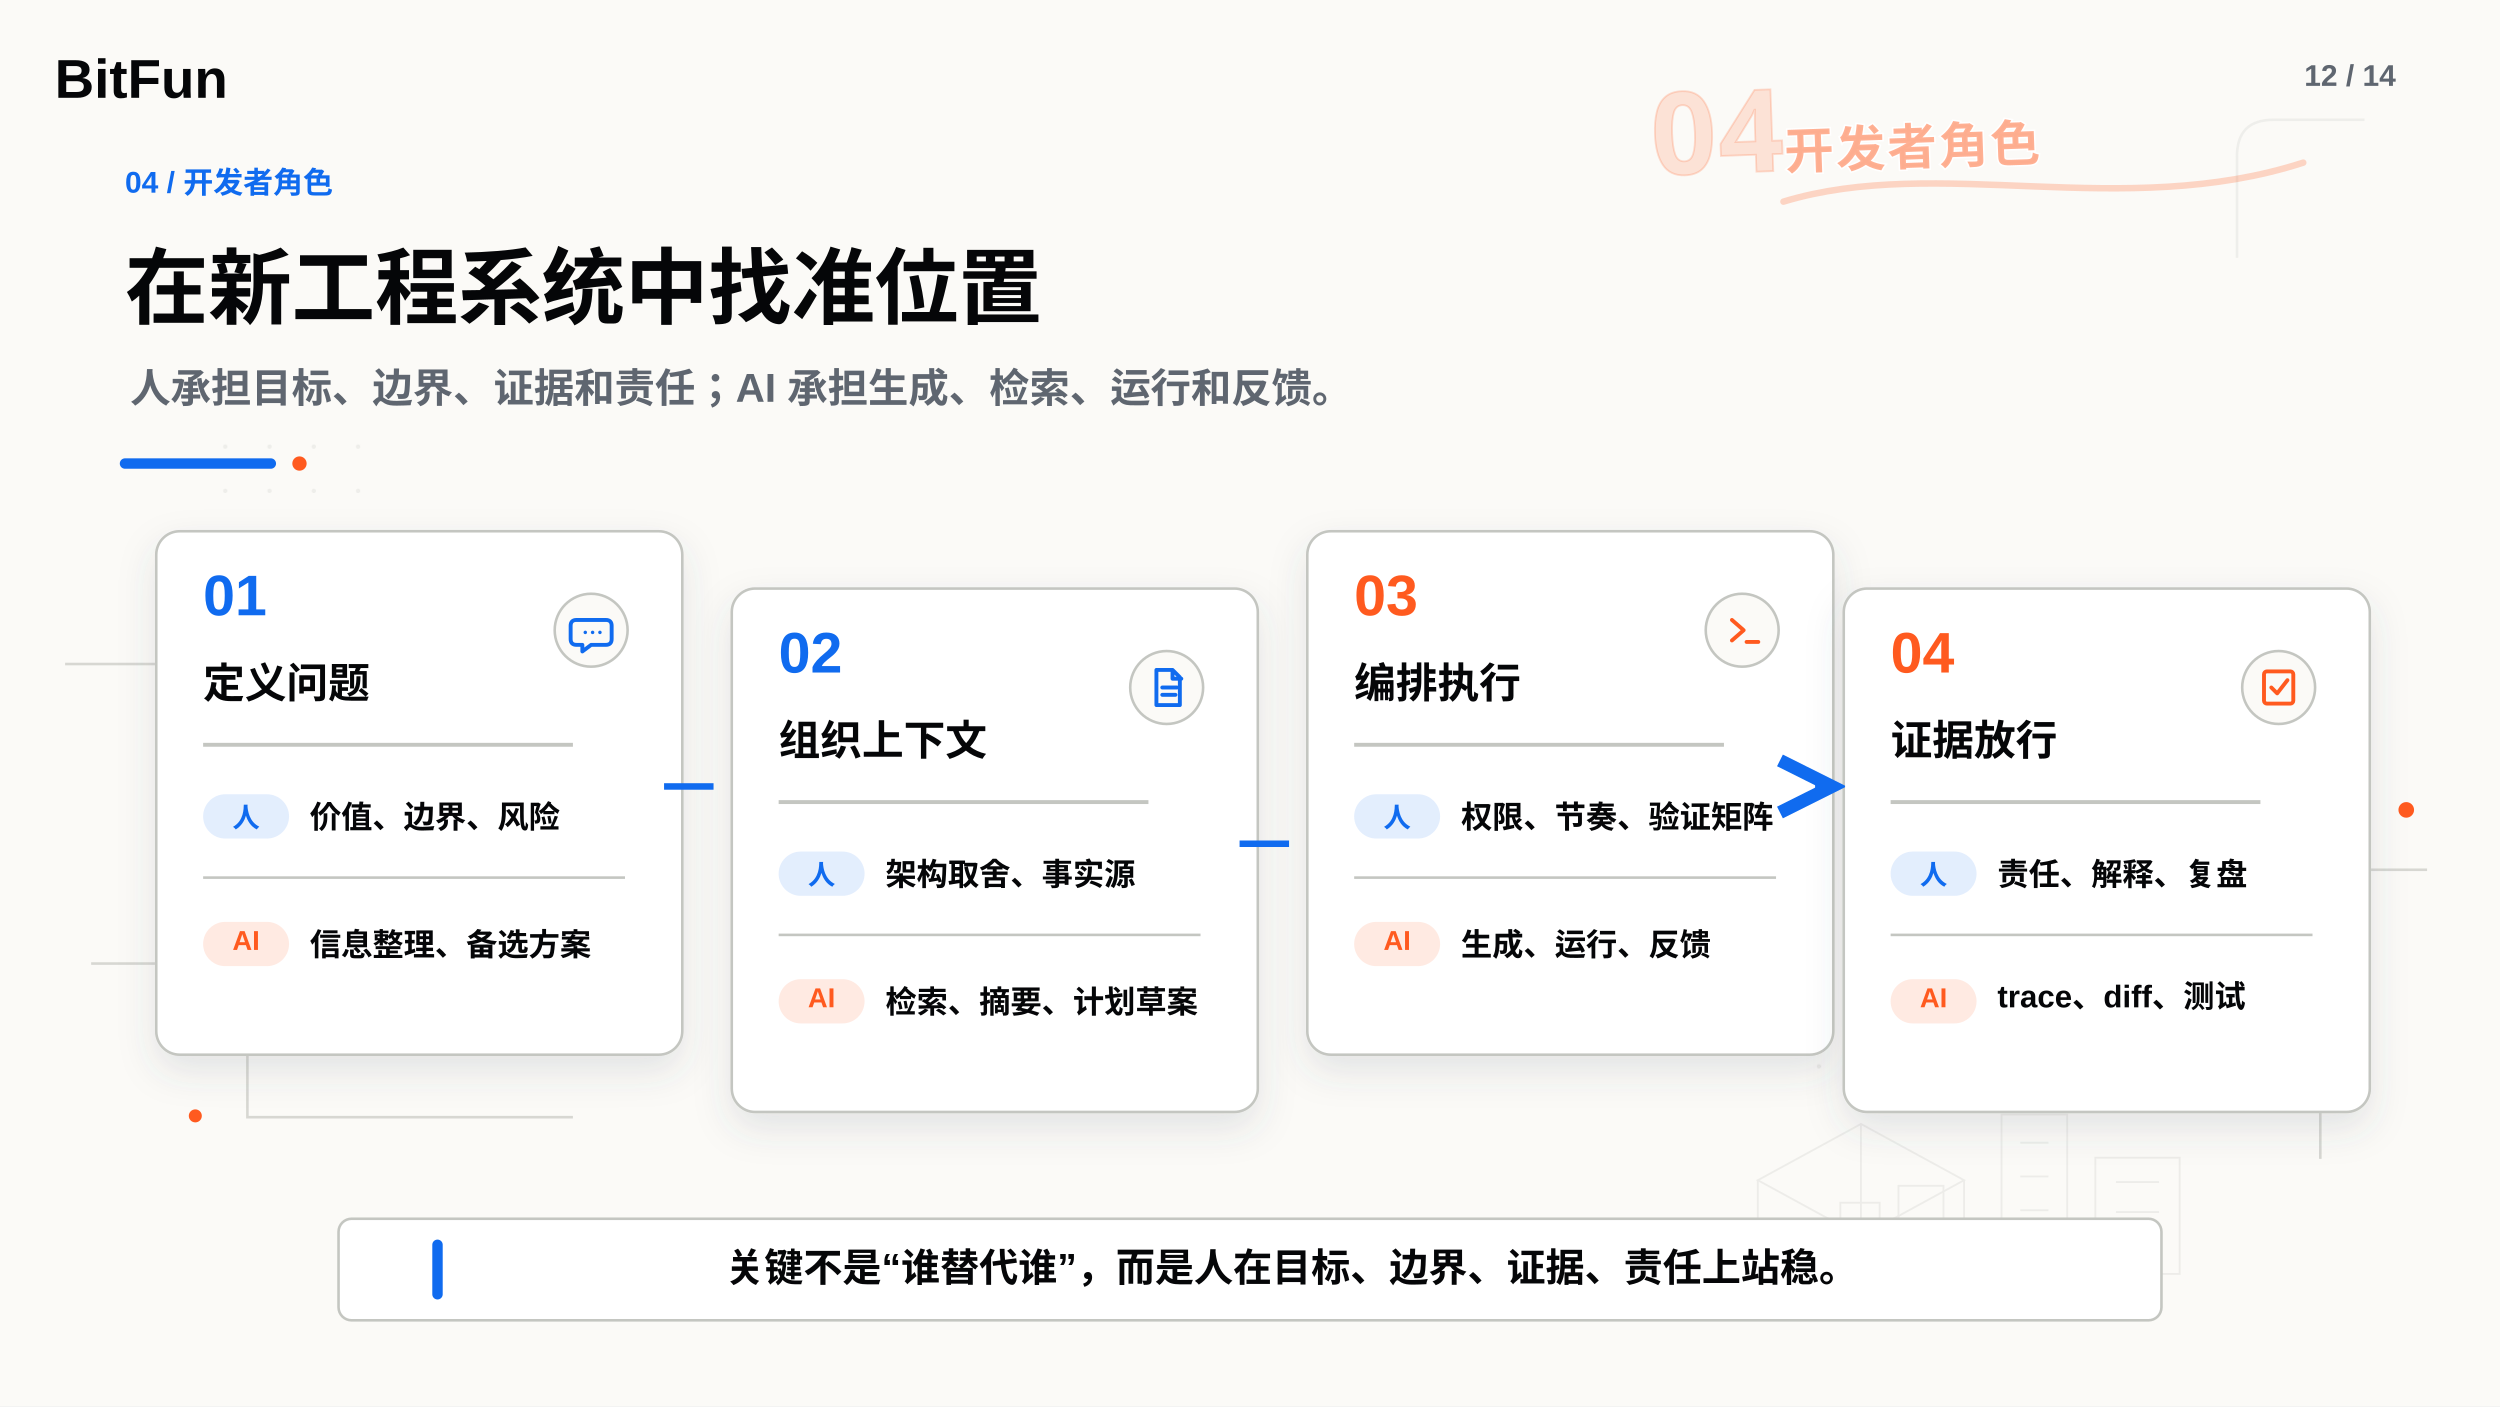
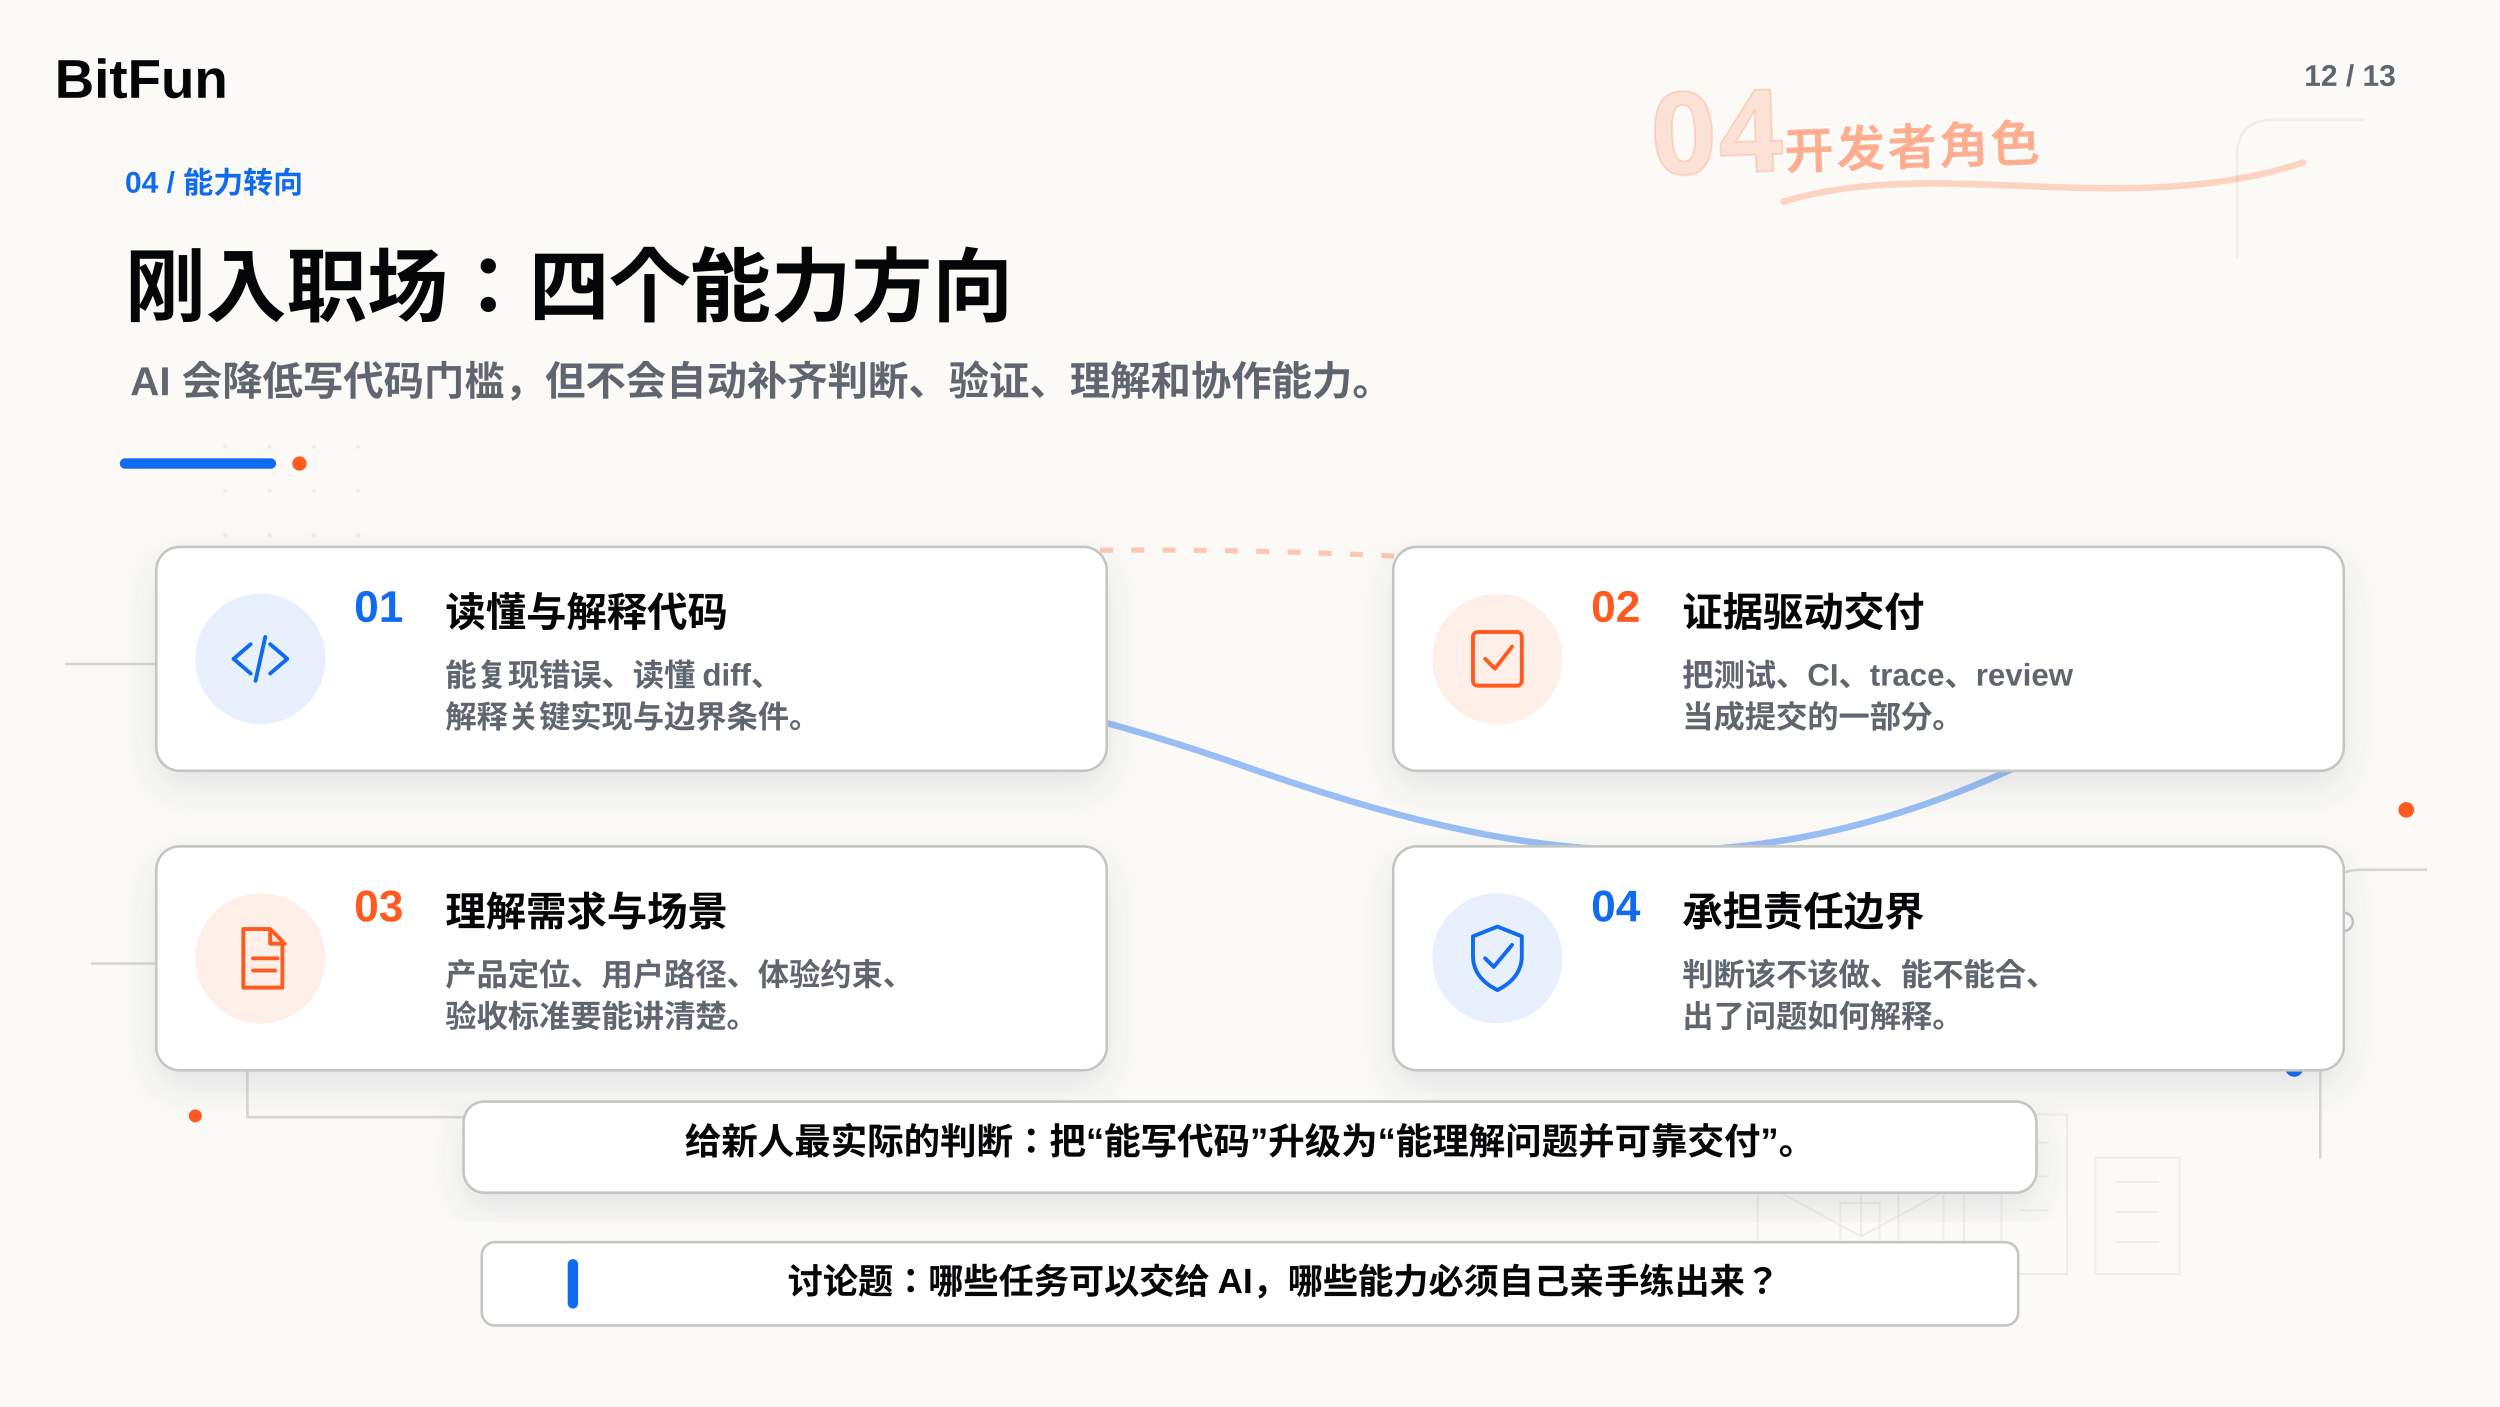
<svg xmlns="http://www.w3.org/2000/svg" width="1920" height="1080" viewBox="0 0 1920 1080">
  <defs>
    <pattern id="lightDots" width="34" height="34" patternUnits="userSpaceOnUse">
      <circle cx="3" cy="3" r="1.7" fill="#C4C6C1" opacity="0.55" />
    </pattern>
    <filter id="paperShadow" x="-18%" y="-18%" width="136%" height="150%">
      <feDropShadow dx="0" dy="12" stdDeviation="14" flood-color="#4B5563" flood-opacity="0.13" />
    </filter>
    <marker id="arrowBlue" markerWidth="12" markerHeight="12" refX="9" refY="6" orient="auto" markerUnits="strokeWidth">
      <path d="M2 2 L10 6 L2 10" fill="none" stroke="#106BEF" stroke-width="2" />
    </marker>
    <marker id="arrowGray" markerWidth="12" markerHeight="12" refX="9" refY="6" orient="auto" markerUnits="strokeWidth">
      <path d="M2 2 L10 6 L2 10" fill="none" stroke="#A5A9AE" stroke-width="2" />
    </marker>
  </defs>
  <rect width="1920" height="1080" fill="#FBFAF7" />
  <path d="M1816 92 h-70 q-28 0 -28 28 v78" stroke="#D7D7D2" stroke-width="2" fill="none" opacity="0.34" />
  <path d="M1782 890 v-190 q0 -32 32 -32 h50" stroke="#D7D7D2" stroke-width="2" fill="none" />
  <path d="M1650 820 h112 q30 0 30 -30 v-80" stroke="#D7D7D2" stroke-width="2" fill="none" />
  <circle cx="1800" cy="708" r="7" fill="#FFFFFF" stroke="#C4C6C1" stroke-width="2" />
  <circle cx="1762" cy="820" r="7" fill="#106BEF" />
  <circle cx="1848" cy="622" r="6" fill="#FF5A1F" />
  <rect x="1378" y="720" width="180" height="120" fill="url(#lightDots)" opacity="0.48" />
  <rect x="152" y="318" width="128" height="96" fill="url(#lightDots)" opacity="0.42" />
  <path d="M70 740 h120 v118 h250" stroke="#D7D7D2" stroke-width="2" fill="none" />
  <path d="M50 510 h116 q26 0 26 26 v52" stroke="#D7D7D2" stroke-width="2" fill="none" />
  <circle cx="150" cy="857" r="5" fill="#FF5A1F" />
  <g opacity="0.26" transform="translate(1350 820) scale(0.72)">
    <path d="M0 120 L110 60 L220 120 L110 180 Z" fill="none" stroke="#C4C6C1" stroke-width="2" />
    <path d="M110 60 V180 M0 120 V220 M220 120 V220 M0 220 H320" stroke="#C4C6C1" stroke-width="2" fill="none" />
    <path d="M260 50 h70 v170 h-70 Z M280 80 h30 M280 116 h30 M280 152 h30" stroke="#C4C6C1" stroke-width="2" fill="none" />
    <path d="M360 96 h90 v124 h-90 Z M382 122 h46 M382 154 h46 M382 186 h46" stroke="#C4C6C1" stroke-width="2" fill="none" />
    <path d="M88 144 h42 v76 h-42 Z M150 126 h48 v94 h-48 Z" stroke="#C4C6C1" stroke-width="2" fill="none" />
  </g>
  <g transform="rotate(-2 1508 104)">
    <text x="1268" y="58" style="font-family:'Arial Black','Microsoft YaHei','Noto Sans SC',sans-serif;font-size:88px;font-weight:900;letter-spacing:1.4px;fill:#FF5A1F;fill-opacity:0.15;stroke:#FF5A1F;stroke-width:1.4;stroke-opacity:0.2;paint-order:stroke">04</text>
    <text x="1370" y="92" style="font-family:'Microsoft YaHei','Noto Sans SC','Segoe UI',sans-serif;font-size:38px;font-weight:900;letter-spacing:1.6px;fill:#FF5A1F;stroke:#FFFFFF;stroke-width:2.4;paint-order:stroke;fill-opacity:0.48">开发者角色</text>
    <path d="M1368 150 C1488 118 1628 174 1768 134" stroke="#FF5A1F" stroke-width="5" stroke-linecap="round" fill="none" opacity="0.24" />
  </g>
  <style>
      text { font-family: "Microsoft YaHei", "Noto Sans SC", "PingFang SC", "Segoe UI", Arial, sans-serif; dominant-baseline: hanging; }
      .brand5 { font-size: 42px; font-weight: 900; fill: #050608; }
      .num5 { font-family: "Arial", "Microsoft YaHei", sans-serif; font-weight: 900; fill: #050608; }
      .h15 { font-size: 68px; font-weight: 900; fill: #050608; letter-spacing: 0; }
      .h25 { font-size: 58px; font-weight: 900; fill: #050608; letter-spacing: 0; }
      .sub5 { font-size: 31px; font-weight: 560; fill: #5F6670; }
      .body5 { font-size: 30px; font-weight: 700; fill: #050608; }
      .muted5 { font-size: 24px; font-weight: 560; fill: #5F6670; }
      .label5 { font-size: 29px; font-weight: 900; fill: #050608; }
      .small5 { font-size: 23px; font-weight: 760; fill: #5F6670; }
      .micro5 { font-size: 19px; font-weight: 760; fill: #5F6670; }
    </style>
  <text x="42" y="46" class="brand5">BitFun</text>
-   <text x="1840" y="50" class="small5" text-anchor="end">12 / 14</text>
-   <text x="96" y="132" class="small5" style="fill:#106BEF;font-weight:900">04 / 开发者角色</text>
-   <text x="96" y="188" class="h15" style="font-size:64px">在新工程系统中找准位置</text>
-   <text x="100" y="282" class="sub5">人承担目标、边界、证据和责任；AI 承担生成、检索、运行和反馈。</text>
+   <text x="1840" y="50" class="small5" text-anchor="end">12 / 13</text>
+   <text x="96" y="132" class="small5" style="fill:#106BEF;font-weight:900">04 / 能力转向</text>
+   <text x="96" y="188" class="h15" style="font-size:62px">刚入职场：四个能力方向</text>
+   <text x="100" y="282" class="sub5">AI 会降低写代码门槛，但不会自动补齐判断、验证、理解和协作能力。</text>
  <path d="M96 356 h112" stroke="#106BEF" stroke-width="8" stroke-linecap="round" />
  <circle cx="230" cy="356" r="5.5" fill="#FF5A1F" />
-   <rect x="120" y="408" width="404" height="402" rx="18" fill="#FFFFFF" stroke="#C4C6C1" stroke-width="2" filter="url(#paperShadow)" />
-   <rect x="562" y="452" width="404" height="402" rx="18" fill="#FFFFFF" stroke="#C4C6C1" stroke-width="2" filter="url(#paperShadow)" />
-   <rect x="1004" y="408" width="404" height="402" rx="18" fill="#FFFFFF" stroke="#C4C6C1" stroke-width="2" filter="url(#paperShadow)" />
-   <rect x="1416" y="452" width="404" height="402" rx="18" fill="#FFFFFF" stroke="#C4C6C1" stroke-width="2" filter="url(#paperShadow)" />
-   <text x="156" y="442" class="num5" style="font-size:44px;fill:#106BEF">01</text>
-   <text x="156" y="508" class="label5" style="font-size:32px">定义问题</text>
-   <path d="M156 572 H440" stroke="#C4C6C1" stroke-width="3" />
-   <rect x="156" y="610" width="66" height="34" rx="17" fill="#106BEF" opacity="0.12" />
-   <text x="189" y="617" class="small5" text-anchor="middle" style="font-size:21px;fill:#106BEF;font-weight:900">人</text>
-   <text x="238" y="615" class="small5" style="font-size:24px;fill:#050608;font-weight:820">价值、边界、风险</text>
-   <path d="M156 674 H480" stroke="#C4C6C1" stroke-width="2" />
-   <rect x="156" y="708" width="66" height="34" rx="17" fill="#FF5A1F" opacity="0.13" />
-   <text x="189" y="715" class="small5" text-anchor="middle" style="font-size:21px;fill:#FF5A1F;font-weight:900">AI</text>
-   <text x="238" y="713" class="small5" style="font-size:24px;fill:#050608;font-weight:820">信息整理、备选方案</text>
-   <circle cx="454" cy="484" r="28" fill="#FBFAF7" stroke="#C4C6C1" stroke-width="2" />
-   <g transform="translate(436 466) scale(0.5625)">
-     <path d="M12 18 h40 q8 0 8 8 v18 q0 8 -8 8 H32 l-12 9 v-9 h-8 q-8 0 -8-8 V26 q0-8 8-8 Z" stroke="#106BEF" stroke-width="5.333" stroke-linecap="round" stroke-linejoin="round" fill="none" />
-     <circle cx="24" cy="35" r="2.4" fill="#106BEF" />
-     <circle cx="34" cy="35" r="2.4" fill="#106BEF" />
-     <circle cx="44" cy="35" r="2.4" fill="#106BEF" />
+   <path d="M260 570 C560 480 760 520 960 590 S1360 702 1620 552" stroke="#106BEF" stroke-width="5" fill="none" marker-end="url(#arrowBlue)" opacity="0.42" />
+   <path d="M320 472 C650 398 1240 408 1580 494" stroke="#FF5A1F" stroke-width="4" fill="none" stroke-dasharray="10 14" opacity="0.32" />
+   <rect x="120" y="420" width="730" height="172" rx="18" fill="#FFFFFF" stroke="#C4C6C1" stroke-width="2" filter="url(#paperShadow)" />
+   <circle cx="200" cy="506" r="50" fill="#106BEF" opacity="0.10" />
+   <g transform="translate(170 476) scale(0.9375)">
+     <path d="M24 20 L10 32 L24 44" stroke="#106BEF" stroke-width="3.2" stroke-linecap="round" stroke-linejoin="round" fill="none" />
+     <path d="M40 20 L54 32 L40 44" stroke="#106BEF" stroke-width="3.2" stroke-linecap="round" stroke-linejoin="round" fill="none" />
+     <path d="M36 14 L28 50" stroke="#106BEF" stroke-width="3.2" stroke-linecap="round" stroke-linejoin="round" fill="none" />
  </g>
-   <text x="598" y="486" class="num5" style="font-size:44px;fill:#106BEF">02</text>
-   <text x="598" y="552" class="label5" style="font-size:32px">组织上下文</text>
-   <path d="M598 616 H882" stroke="#C4C6C1" stroke-width="3" />
-   <rect x="598" y="654" width="66" height="34" rx="17" fill="#106BEF" opacity="0.12" />
-   <text x="631" y="661" class="small5" text-anchor="middle" style="font-size:21px;fill:#106BEF;font-weight:900">人</text>
-   <text x="680" y="659" class="small5" style="font-size:24px;fill:#050608;font-weight:820">架构取舍、事实源</text>
-   <path d="M598 718 H922" stroke="#C4C6C1" stroke-width="2" />
-   <rect x="598" y="752" width="66" height="34" rx="17" fill="#FF5A1F" opacity="0.13" />
-   <text x="631" y="759" class="small5" text-anchor="middle" style="font-size:21px;fill:#FF5A1F;font-weight:900">AI</text>
-   <text x="680" y="757" class="small5" style="font-size:24px;fill:#050608;font-weight:820">检索、摘要、计划草案</text>
-   <circle cx="896" cy="528" r="28" fill="#FBFAF7" stroke="#C4C6C1" stroke-width="2" />
-   <g transform="translate(878 510) scale(0.5625)">
-     <path d="M18 8 h22 l10 10 v38 H18 Z M40 8 v12 h12 M26 32 h20 M26 42 h18" stroke="#106BEF" stroke-width="5.333" stroke-linecap="round" stroke-linejoin="round" fill="none" />
+   <text x="272" y="454" class="num5" style="font-size:34px;fill:#106BEF">01</text>
+   <text x="342" y="454" class="label5" style="font-size:31px">读懂与解释代码</text>
+   <text x="342" y="506" class="small5" style="font-size:24px;fill:#5F6670;font-weight:650">能复现错误、读懂 diff、</text>
+   <text x="342" y="538" class="small5" style="font-size:24px;fill:#5F6670;font-weight:650">解释关键实现与边界条件。</text>
+   <rect x="1070" y="420" width="730" height="172" rx="18" fill="#FFFFFF" stroke="#C4C6C1" stroke-width="2" filter="url(#paperShadow)" />
+   <circle cx="1150" cy="506" r="50" fill="#FF5A1F" opacity="0.10" />
+   <g transform="translate(1120 476) scale(0.9375)">
+     <rect x="12" y="10" width="40" height="44" rx="4" stroke="#FF5A1F" stroke-width="3.2" stroke-linecap="round" stroke-linejoin="round" fill="none" />
+     <path d="M22 32 l8 8 l14 -18" stroke="#FF5A1F" stroke-width="3.2" stroke-linecap="round" stroke-linejoin="round" fill="none" />
  </g>
-   <text x="1040" y="442" class="num5" style="font-size:44px;fill:#FF5A1F">03</text>
-   <text x="1040" y="508" class="label5" style="font-size:32px">编排执行</text>
-   <path d="M1040 572 H1324" stroke="#C4C6C1" stroke-width="3" />
-   <rect x="1040" y="610" width="66" height="34" rx="17" fill="#106BEF" opacity="0.12" />
-   <text x="1073" y="617" class="small5" text-anchor="middle" style="font-size:21px;fill:#106BEF;font-weight:900">人</text>
-   <text x="1122" y="615" class="small5" style="font-size:24px;fill:#050608;font-weight:820">权限、节奏、验证矩阵</text>
-   <path d="M1040 674 H1364" stroke="#C4C6C1" stroke-width="2" />
-   <rect x="1040" y="708" width="66" height="34" rx="17" fill="#FF5A1F" opacity="0.13" />
-   <text x="1073" y="715" class="small5" text-anchor="middle" style="font-size:21px;fill:#FF5A1F;font-weight:900">AI</text>
-   <text x="1122" y="713" class="small5" style="font-size:24px;fill:#050608;font-weight:820">生成、运行、反馈</text>
-   <circle cx="1338" cy="484" r="28" fill="#FBFAF7" stroke="#C4C6C1" stroke-width="2" />
-   <g transform="translate(1320 466) scale(0.5625)">
-     <path d="M18 18 L34 32 L18 46" stroke="#FF5A1F" stroke-width="5.333" stroke-linecap="round" stroke-linejoin="round" fill="none" />
-     <path d="M38 48 h16" stroke="#FF5A1F" stroke-width="5.333" stroke-linecap="round" stroke-linejoin="round" fill="none" />
+   <text x="1222" y="454" class="num5" style="font-size:34px;fill:#FF5A1F">02</text>
+   <text x="1292" y="454" class="label5" style="font-size:31px">证据驱动交付</text>
+   <text x="1292" y="506" class="small5" style="font-size:24px;fill:#5F6670;font-weight:650">把测试、CI、trace、review</text>
+   <text x="1292" y="538" class="small5" style="font-size:24px;fill:#5F6670;font-weight:650">当成提交的一部分。</text>
+   <rect x="120" y="650" width="730" height="172" rx="18" fill="#FFFFFF" stroke="#C4C6C1" stroke-width="2" filter="url(#paperShadow)" />
+   <circle cx="200" cy="736" r="50" fill="#FF5A1F" opacity="0.10" />
+   <g transform="translate(170 706) scale(0.9375)">
+     <path d="M18 8 h22 l10 10 v38 H18 Z M40 8 v12 h12 M26 32 h20 M26 42 h18" stroke="#FF5A1F" stroke-width="3.2" stroke-linecap="round" stroke-linejoin="round" fill="none" />
  </g>
-   <text x="1452" y="486" class="num5" style="font-size:44px;fill:#FF5A1F">04</text>
-   <text x="1452" y="552" class="label5" style="font-size:32px">证据放行</text>
-   <path d="M1452 616 H1736" stroke="#C4C6C1" stroke-width="3" />
-   <rect x="1452" y="654" width="66" height="34" rx="17" fill="#106BEF" opacity="0.12" />
-   <text x="1485" y="661" class="small5" text-anchor="middle" style="font-size:21px;fill:#106BEF;font-weight:900">人</text>
-   <text x="1534" y="659" class="small5" style="font-size:24px;fill:#050608;font-weight:820">责任、解释、复盘</text>
-   <path d="M1452 718 H1776" stroke="#C4C6C1" stroke-width="2" />
-   <rect x="1452" y="752" width="66" height="34" rx="17" fill="#FF5A1F" opacity="0.13" />
-   <text x="1485" y="759" class="small5" text-anchor="middle" style="font-size:21px;fill:#FF5A1F;font-weight:900">AI</text>
-   <text x="1534" y="757" class="small5" style="font-size:24px;fill:#050608;font-weight:820">trace、diff、测试</text>
-   <circle cx="1750" cy="528" r="28" fill="#FBFAF7" stroke="#C4C6C1" stroke-width="2" />
-   <g transform="translate(1732 510) scale(0.5625)">
-     <rect x="12" y="10" width="40" height="44" rx="4" stroke="#FF5A1F" stroke-width="5.333" stroke-linecap="round" stroke-linejoin="round" fill="none" />
-     <path d="M22 32 l8 8 l14 -18" stroke="#FF5A1F" stroke-width="5.333" stroke-linecap="round" stroke-linejoin="round" fill="none" />
+   <text x="272" y="684" class="num5" style="font-size:34px;fill:#FF5A1F">03</text>
+   <text x="342" y="684" class="label5" style="font-size:31px">理解需求与场景</text>
+   <text x="342" y="736" class="small5" style="font-size:24px;fill:#5F6670;font-weight:650">产品定位、用户路径、体验约束、</text>
+   <text x="342" y="768" class="small5" style="font-size:24px;fill:#5F6670;font-weight:650">验收标准要能讲清楚。</text>
+   <rect x="1070" y="650" width="730" height="172" rx="18" fill="#FFFFFF" stroke="#C4C6C1" stroke-width="2" filter="url(#paperShadow)" />
+   <circle cx="1150" cy="736" r="50" fill="#106BEF" opacity="0.10" />
+   <g transform="translate(1120 706) scale(0.9375)">
+     <path d="M32 6 L52 14 V30 q0 18 -20 28 Q12 48 12 30 V14 Z M22 32 l7 7 l15 -18" stroke="#106BEF" stroke-width="3.2" stroke-linecap="round" stroke-linejoin="round" fill="none" />
  </g>
-   <path d="M510 604 H548 M952 648 H990 M1394 604 H1402" stroke="#106BEF" stroke-width="5" fill="none" marker-end="url(#arrowBlue)" />
-   <rect x="260" y="936" width="1400" height="78" rx="10" fill="#FFFFFF" stroke="#C4C6C1" stroke-width="2" />
-   <path d="M336 956 v38" stroke="#106BEF" stroke-width="8" stroke-linecap="round" />
-   <text x="992" y="958" class="body5" text-anchor="middle" style="font-size:30px">关键不是“谁替代谁”，而是人在目标、边界、证据、责任上站稳。</text>
+   <text x="1222" y="684" class="num5" style="font-size:34px;fill:#106BEF">04</text>
+   <text x="1292" y="684" class="label5" style="font-size:31px">承担责任边界</text>
+   <text x="1292" y="736" class="small5" style="font-size:24px;fill:#5F6670;font-weight:650">判断该不该做、能不能合、</text>
+   <text x="1292" y="768" class="small5" style="font-size:24px;fill:#5F6670;font-weight:650">出了问题如何解释。</text>
+   <rect x="356" y="846" width="1208" height="70" rx="16" fill="#FFFFFF" stroke="#C4C6C1" stroke-width="2" filter="url(#paperShadow)" />
+   <text x="960" y="862" class="body5" text-anchor="middle" style="font-size:28px">给新人最实际的判断：把“能写代码”升级为“能理解问题并可靠交付”。</text>
+   <rect x="370" y="954" width="1180" height="64" rx="10" fill="#FFFFFF" stroke="#C4C6C1" stroke-width="2" />
+   <path d="M440 971 v30" stroke="#106BEF" stroke-width="8" stroke-linecap="round" />
+   <text x="986" y="970" class="body5" text-anchor="middle" style="font-size:27px">讨论题：哪些任务可以交给 AI，哪些能力必须自己亲手练出来？</text>
</svg>
